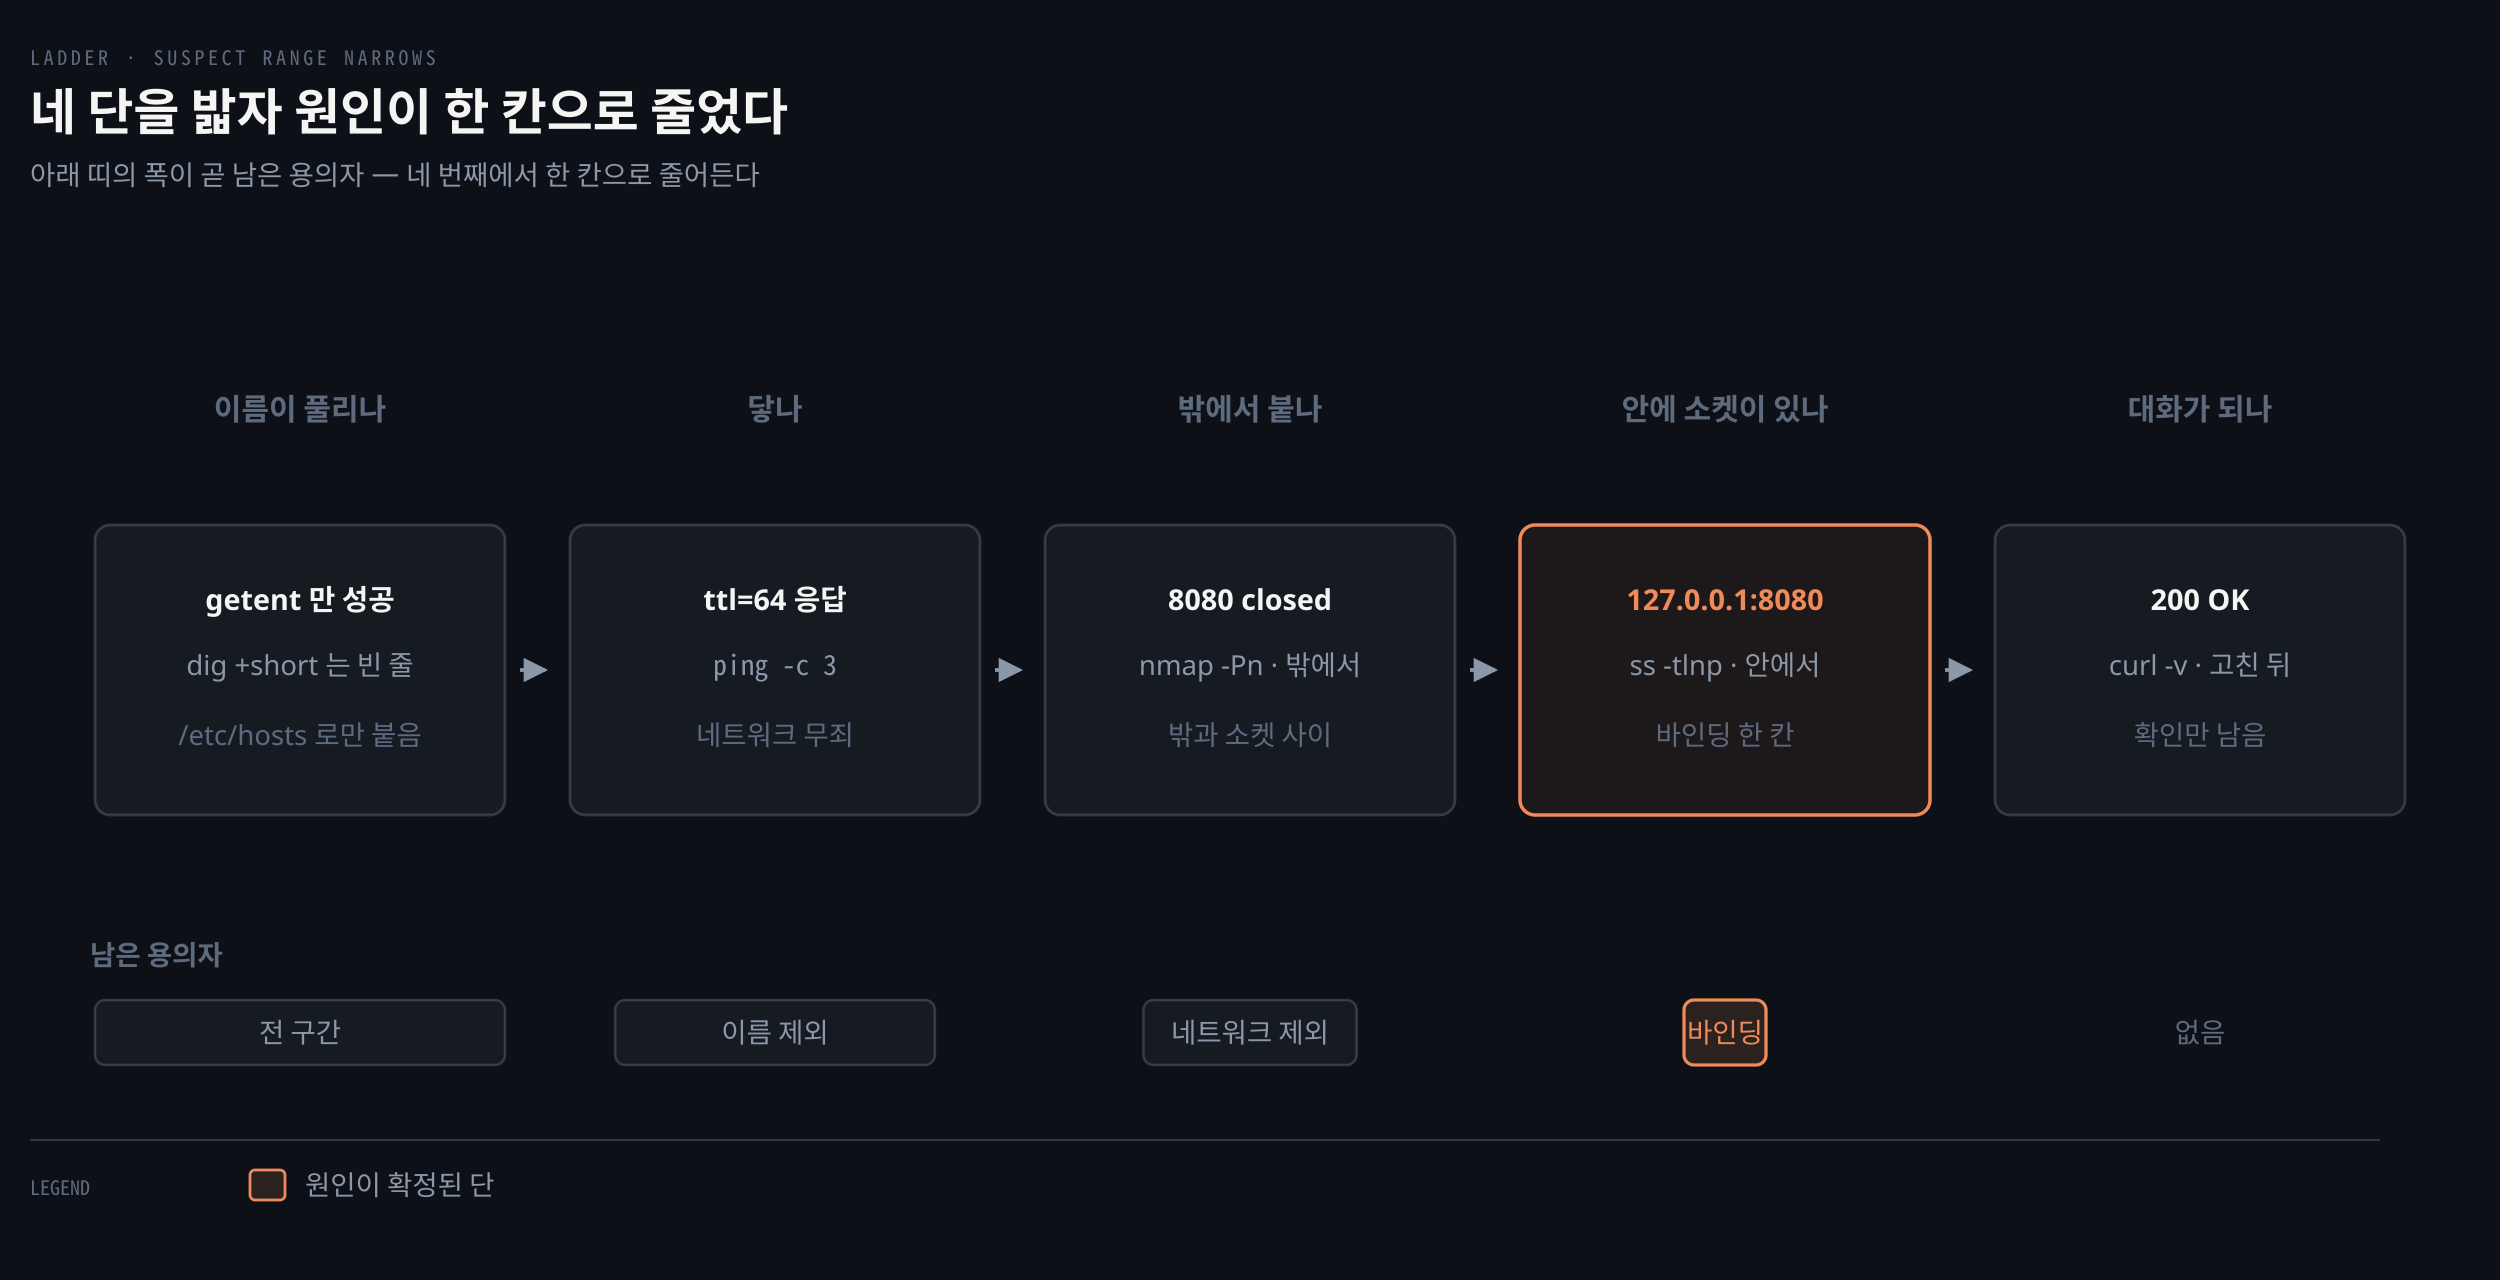
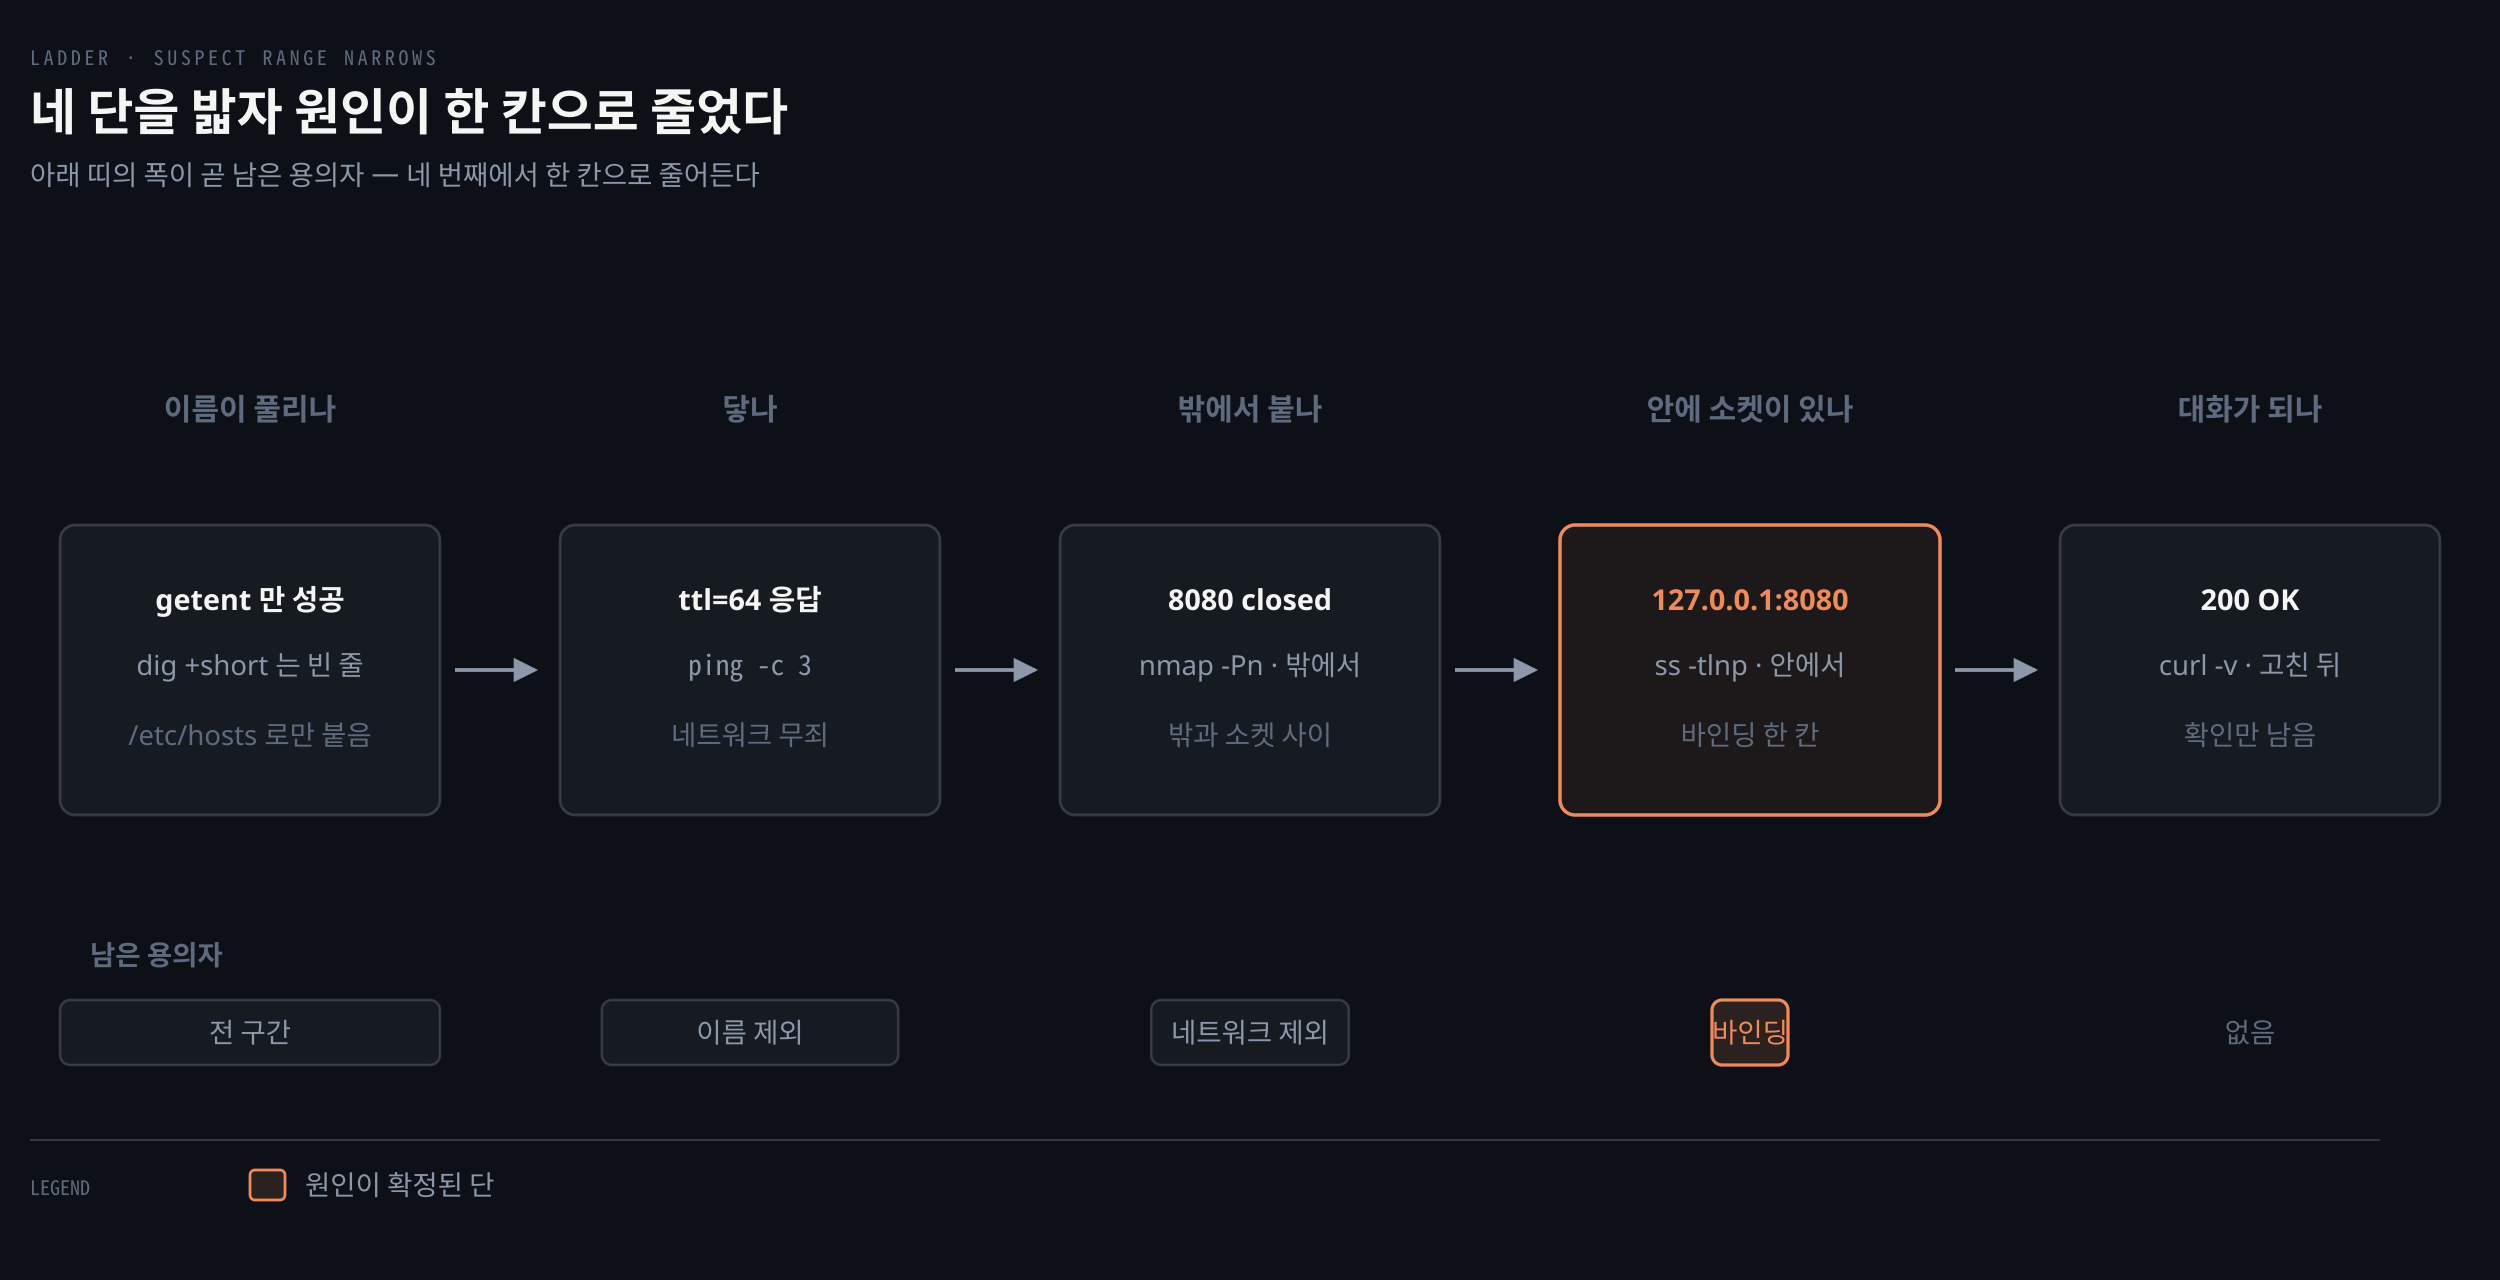
<svg xmlns="http://www.w3.org/2000/svg" viewBox="0 0 1000 512" width="100%" role="img" aria-labelledby="dt dd">
  <defs>
    <marker id="ar" viewBox="0 0 8 8" refX="7" refY="4" markerWidth="6.5" markerHeight="6.5" orient="auto">
      <path d="M0 0 L8 4 L0 8 z" fill="#8B98A9" />
    </marker>
    <marker id="ok" viewBox="0 0 8 8" refX="7" refY="4" markerWidth="6.5" markerHeight="6.5" orient="auto">
      <path d="M0 0 L8 4 L0 8 z" fill="#3FB98C" />
    </marker>
    <marker id="warn" viewBox="0 0 8 8" refX="7" refY="4" markerWidth="6.5" markerHeight="6.5" orient="auto">
      <path d="M0 0 L8 4 L0 8 z" fill="#E3B341" />
    </marker>
    <marker id="bad" viewBox="0 0 8 8" refX="7" refY="4" markerWidth="6.5" markerHeight="6.5" orient="auto">
      <path d="M0 0 L8 4 L0 8 z" fill="#F0616D" />
    </marker>
    <marker id="info" viewBox="0 0 8 8" refX="7" refY="4" markerWidth="6.5" markerHeight="6.5" orient="auto">
      <path d="M0 0 L8 4 L0 8 z" fill="#6A95D8" />
    </marker>
    <marker id="acc" viewBox="0 0 8 8" refX="7" refY="4" markerWidth="6.5" markerHeight="6.5" orient="auto">
      <path d="M0 0 L8 4 L0 8 z" fill="#F08A59" />
    </marker>
    <marker id="soft" viewBox="0 0 8 8" refX="7" refY="4" markerWidth="6.5" markerHeight="6.5" orient="auto">
      <path d="M0 0 L8 4 L0 8 z" fill="#5E6B7E" />
    </marker>
  </defs>
  <rect width="1000" height="512" fill="#0D1117" />
  <text x="12" y="26" font-family="'Geist Mono','Noto Sans Mono CJK KR',monospace" font-size="8" letter-spacing="0.18em" fill="#5E6B7E">LADDER · SUSPECT RANGE NARROWS</text>
  <text x="12" y="52" font-family="'Geist','Apple SD Gothic Neo','Noto Sans KR','Malgun Gothic',sans-serif" font-size="20" font-weight="600" fill="#F5F5F3">네 단을 밟자 원인이 한 칸으로 줄었다</text>
  <text x="12" y="74" font-family="'Geist','Apple SD Gothic Neo','Noto Sans KR','Malgun Gothic',sans-serif" font-size="11" fill="#8B98A9">아래 띠의 폭이 곧 남은 용의자 — 네 번째에서 한 칸으로 줄어든다</text>
-   <text x="120" y="168" text-anchor="middle" font-family="'Geist','Apple SD Gothic Neo','Noto Sans KR','Malgun Gothic',sans-serif" font-size="12" font-weight="600" fill="#5E6B7E">이름이 풀리나</text>
-   <text x="310" y="168" text-anchor="middle" font-family="'Geist','Apple SD Gothic Neo','Noto Sans KR','Malgun Gothic',sans-serif" font-size="12" font-weight="600" fill="#5E6B7E">닿나</text>
+   <text x="100" y="168" text-anchor="middle" font-family="'Geist','Apple SD Gothic Neo','Noto Sans KR','Malgun Gothic',sans-serif" font-size="12" font-weight="600" fill="#5E6B7E">이름이 풀리나</text>
+   <text x="300" y="168" text-anchor="middle" font-family="'Geist','Apple SD Gothic Neo','Noto Sans KR','Malgun Gothic',sans-serif" font-size="12" font-weight="600" fill="#5E6B7E">닿나</text>
  <text x="500" y="168" text-anchor="middle" font-family="'Geist','Apple SD Gothic Neo','Noto Sans KR','Malgun Gothic',sans-serif" font-size="12" font-weight="600" fill="#5E6B7E">밖에서 붙나</text>
-   <text x="690" y="168" text-anchor="middle" font-family="'Geist','Apple SD Gothic Neo','Noto Sans KR','Malgun Gothic',sans-serif" font-size="12" font-weight="600" fill="#5E6B7E">안에 소켓이 있나</text>
-   <text x="880" y="168" text-anchor="middle" font-family="'Geist','Apple SD Gothic Neo','Noto Sans KR','Malgun Gothic',sans-serif" font-size="12" font-weight="600" fill="#5E6B7E">대화가 되나</text>
-   <rect x="38" y="210" width="164" height="116" rx="6" fill="#161B22" stroke="rgba(191,192,192,0.22)" stroke-width="1.1" />
-   <text x="120" y="244" text-anchor="middle" font-family="'Geist','Apple SD Gothic Neo','Noto Sans KR','Malgun Gothic',sans-serif" font-size="11.5" font-weight="600" fill="#F5F5F3">getent 만 성공</text>
-   <text x="120" y="270" text-anchor="middle" font-family="'Geist','Apple SD Gothic Neo','Noto Sans KR','Malgun Gothic',sans-serif" font-size="11" font-weight="400" fill="#8B98A9">dig +short 는 빈 줄</text>
-   <text x="120" y="298" text-anchor="middle" font-family="'Geist','Apple SD Gothic Neo','Noto Sans KR','Malgun Gothic',sans-serif" font-size="11" font-weight="400" fill="#5E6B7E">/etc/hosts 로만 붙음</text>
-   <rect x="228" y="210" width="164" height="116" rx="6" fill="#161B22" stroke="rgba(191,192,192,0.22)" stroke-width="1.1" />
-   <text x="310" y="244" text-anchor="middle" font-family="'Geist','Apple SD Gothic Neo','Noto Sans KR','Malgun Gothic',sans-serif" font-size="11.5" font-weight="600" fill="#F5F5F3">ttl=64 응답</text>
-   <text x="310" y="270" text-anchor="middle" font-family="'Geist Mono','Noto Sans Mono CJK KR',monospace" font-size="11" font-weight="400" fill="#8B98A9">ping -c 3</text>
-   <text x="310" y="298" text-anchor="middle" font-family="'Geist','Apple SD Gothic Neo','Noto Sans KR','Malgun Gothic',sans-serif" font-size="11" font-weight="400" fill="#5E6B7E">네트워크 무죄</text>
-   <rect x="418" y="210" width="164" height="116" rx="6" fill="#161B22" stroke="rgba(191,192,192,0.22)" stroke-width="1.1" />
+   <text x="700" y="168" text-anchor="middle" font-family="'Geist','Apple SD Gothic Neo','Noto Sans KR','Malgun Gothic',sans-serif" font-size="12" font-weight="600" fill="#5E6B7E">안에 소켓이 있나</text>
+   <text x="900" y="168" text-anchor="middle" font-family="'Geist','Apple SD Gothic Neo','Noto Sans KR','Malgun Gothic',sans-serif" font-size="12" font-weight="600" fill="#5E6B7E">대화가 되나</text>
+   <rect x="24" y="210" width="152" height="116" rx="6" fill="#161B22" stroke="rgba(191,192,192,0.22)" stroke-width="1.1" />
+   <text x="100" y="244" text-anchor="middle" font-family="'Geist','Apple SD Gothic Neo','Noto Sans KR','Malgun Gothic',sans-serif" font-size="11.5" font-weight="600" fill="#F5F5F3">getent 만 성공</text>
+   <text x="100" y="270" text-anchor="middle" font-family="'Geist','Apple SD Gothic Neo','Noto Sans KR','Malgun Gothic',sans-serif" font-size="11" font-weight="400" fill="#8B98A9">dig +short 는 빈 줄</text>
+   <text x="100" y="298" text-anchor="middle" font-family="'Geist','Apple SD Gothic Neo','Noto Sans KR','Malgun Gothic',sans-serif" font-size="11" font-weight="400" fill="#5E6B7E">/etc/hosts 로만 붙음</text>
+   <rect x="224" y="210" width="152" height="116" rx="6" fill="#161B22" stroke="rgba(191,192,192,0.22)" stroke-width="1.1" />
+   <text x="300" y="244" text-anchor="middle" font-family="'Geist','Apple SD Gothic Neo','Noto Sans KR','Malgun Gothic',sans-serif" font-size="11.5" font-weight="600" fill="#F5F5F3">ttl=64 응답</text>
+   <text x="300" y="270" text-anchor="middle" font-family="'Geist Mono','Noto Sans Mono CJK KR',monospace" font-size="11" font-weight="400" fill="#8B98A9">ping -c 3</text>
+   <text x="300" y="298" text-anchor="middle" font-family="'Geist','Apple SD Gothic Neo','Noto Sans KR','Malgun Gothic',sans-serif" font-size="11" font-weight="400" fill="#5E6B7E">네트워크 무죄</text>
+   <rect x="424" y="210" width="152" height="116" rx="6" fill="#161B22" stroke="rgba(191,192,192,0.22)" stroke-width="1.1" />
  <text x="500" y="244" text-anchor="middle" font-family="'Geist','Apple SD Gothic Neo','Noto Sans KR','Malgun Gothic',sans-serif" font-size="11.5" font-weight="600" fill="#F5F5F3">8080 closed</text>
  <text x="500" y="270" text-anchor="middle" font-family="'Geist','Apple SD Gothic Neo','Noto Sans KR','Malgun Gothic',sans-serif" font-size="11" font-weight="400" fill="#8B98A9">nmap -Pn · 밖에서</text>
  <text x="500" y="298" text-anchor="middle" font-family="'Geist','Apple SD Gothic Neo','Noto Sans KR','Malgun Gothic',sans-serif" font-size="11" font-weight="400" fill="#5E6B7E">밖과 소켓 사이</text>
-   <rect x="608" y="210" width="164" height="116" rx="6" fill="#F08A5912" stroke="#F08A59" stroke-width="1.4" />
-   <text x="690" y="244" text-anchor="middle" font-family="'Geist','Apple SD Gothic Neo','Noto Sans KR','Malgun Gothic',sans-serif" font-size="11.5" font-weight="600" fill="#F08A59">127.0.0.1:8080</text>
-   <text x="690" y="270" text-anchor="middle" font-family="'Geist','Apple SD Gothic Neo','Noto Sans KR','Malgun Gothic',sans-serif" font-size="11" font-weight="400" fill="#8B98A9">ss -tlnp · 안에서</text>
-   <text x="690" y="298" text-anchor="middle" font-family="'Geist','Apple SD Gothic Neo','Noto Sans KR','Malgun Gothic',sans-serif" font-size="11" font-weight="400" fill="#5E6B7E">바인딩 한 칸</text>
-   <rect x="798" y="210" width="164" height="116" rx="6" fill="#161B22" stroke="rgba(191,192,192,0.22)" stroke-width="1.1" />
-   <text x="880" y="244" text-anchor="middle" font-family="'Geist','Apple SD Gothic Neo','Noto Sans KR','Malgun Gothic',sans-serif" font-size="11.5" font-weight="600" fill="#F5F5F3">200 OK</text>
-   <text x="880" y="270" text-anchor="middle" font-family="'Geist','Apple SD Gothic Neo','Noto Sans KR','Malgun Gothic',sans-serif" font-size="11" font-weight="400" fill="#8B98A9">curl -v · 고친 뒤</text>
-   <text x="880" y="298" text-anchor="middle" font-family="'Geist','Apple SD Gothic Neo','Noto Sans KR','Malgun Gothic',sans-serif" font-size="11" font-weight="400" fill="#5E6B7E">확인만 남음</text>
-   <path d="M 208 268 L 218 268" fill="none" stroke="#8B98A9" stroke-width="1.5" marker-end="url(#ar)" />
-   <text x="215" y="252" text-anchor="middle" font-family="'Geist','Apple SD Gothic Neo','Noto Sans KR','Malgun Gothic',sans-serif" font-size="11" font-weight="400" fill="#8B98A9" />
-   <path d="M 398 268 L 408 268" fill="none" stroke="#8B98A9" stroke-width="1.5" marker-end="url(#ar)" />
-   <text x="405" y="252" text-anchor="middle" font-family="'Geist','Apple SD Gothic Neo','Noto Sans KR','Malgun Gothic',sans-serif" font-size="11" font-weight="400" fill="#8B98A9" />
-   <path d="M 588 268 L 598 268" fill="none" stroke="#8B98A9" stroke-width="1.5" marker-end="url(#ar)" />
-   <text x="595" y="252" text-anchor="middle" font-family="'Geist','Apple SD Gothic Neo','Noto Sans KR','Malgun Gothic',sans-serif" font-size="11" font-weight="400" fill="#8B98A9" />
-   <path d="M 778 268 L 788 268" fill="none" stroke="#8B98A9" stroke-width="1.5" marker-end="url(#ar)" />
-   <text x="785" y="252" text-anchor="middle" font-family="'Geist','Apple SD Gothic Neo','Noto Sans KR','Malgun Gothic',sans-serif" font-size="11" font-weight="400" fill="#8B98A9" />
+   <rect x="624" y="210" width="152" height="116" rx="6" fill="#F08A5912" stroke="#F08A59" stroke-width="1.4" />
+   <text x="700" y="244" text-anchor="middle" font-family="'Geist','Apple SD Gothic Neo','Noto Sans KR','Malgun Gothic',sans-serif" font-size="11.5" font-weight="600" fill="#F08A59">127.0.0.1:8080</text>
+   <text x="700" y="270" text-anchor="middle" font-family="'Geist','Apple SD Gothic Neo','Noto Sans KR','Malgun Gothic',sans-serif" font-size="11" font-weight="400" fill="#8B98A9">ss -tlnp · 안에서</text>
+   <text x="700" y="298" text-anchor="middle" font-family="'Geist','Apple SD Gothic Neo','Noto Sans KR','Malgun Gothic',sans-serif" font-size="11" font-weight="400" fill="#5E6B7E">바인딩 한 칸</text>
+   <rect x="824" y="210" width="152" height="116" rx="6" fill="#161B22" stroke="rgba(191,192,192,0.22)" stroke-width="1.1" />
+   <text x="900" y="244" text-anchor="middle" font-family="'Geist','Apple SD Gothic Neo','Noto Sans KR','Malgun Gothic',sans-serif" font-size="11.5" font-weight="600" fill="#F5F5F3">200 OK</text>
+   <text x="900" y="270" text-anchor="middle" font-family="'Geist','Apple SD Gothic Neo','Noto Sans KR','Malgun Gothic',sans-serif" font-size="11" font-weight="400" fill="#8B98A9">curl -v · 고친 뒤</text>
+   <text x="900" y="298" text-anchor="middle" font-family="'Geist','Apple SD Gothic Neo','Noto Sans KR','Malgun Gothic',sans-serif" font-size="11" font-weight="400" fill="#5E6B7E">확인만 남음</text>
+   <path d="M 182 268 L 214 268" fill="none" stroke="#8B98A9" stroke-width="1.5" marker-end="url(#ar)" />
+   <text x="200" y="252" text-anchor="middle" font-family="'Geist','Apple SD Gothic Neo','Noto Sans KR','Malgun Gothic',sans-serif" font-size="11" font-weight="400" fill="#8B98A9" />
+   <path d="M 382 268 L 414 268" fill="none" stroke="#8B98A9" stroke-width="1.5" marker-end="url(#ar)" />
+   <text x="400" y="252" text-anchor="middle" font-family="'Geist','Apple SD Gothic Neo','Noto Sans KR','Malgun Gothic',sans-serif" font-size="11" font-weight="400" fill="#8B98A9" />
+   <path d="M 582 268 L 614 268" fill="none" stroke="#8B98A9" stroke-width="1.5" marker-end="url(#ar)" />
+   <text x="600" y="252" text-anchor="middle" font-family="'Geist','Apple SD Gothic Neo','Noto Sans KR','Malgun Gothic',sans-serif" font-size="11" font-weight="400" fill="#8B98A9" />
+   <path d="M 782 268 L 814 268" fill="none" stroke="#8B98A9" stroke-width="1.5" marker-end="url(#ar)" />
+   <text x="800" y="252" text-anchor="middle" font-family="'Geist','Apple SD Gothic Neo','Noto Sans KR','Malgun Gothic',sans-serif" font-size="11" font-weight="400" fill="#8B98A9" />
  <text x="36" y="386" text-anchor="start" font-family="'Geist','Apple SD Gothic Neo','Noto Sans KR','Malgun Gothic',sans-serif" font-size="11" font-weight="600" fill="#5E6B7E">남은 용의자</text>
-   <rect x="38.0" y="400" width="164.0" height="26" rx="4" fill="#161B22" stroke="rgba(191,192,192,0.22)" stroke-width="1.0" />
-   <text x="120" y="417" text-anchor="middle" font-family="'Geist','Apple SD Gothic Neo','Noto Sans KR','Malgun Gothic',sans-serif" font-size="11" font-weight="400" fill="#8B98A9">전 구간</text>
-   <rect x="246.04" y="400" width="127.92" height="26" rx="4" fill="#161B22" stroke="rgba(191,192,192,0.22)" stroke-width="1.0" />
-   <text x="310" y="417" text-anchor="middle" font-family="'Geist','Apple SD Gothic Neo','Noto Sans KR','Malgun Gothic',sans-serif" font-size="11" font-weight="400" fill="#8B98A9">이름 제외</text>
-   <rect x="457.36" y="400" width="85.28" height="26" rx="4" fill="#161B22" stroke="rgba(191,192,192,0.22)" stroke-width="1.0" />
+   <rect x="24.0" y="400" width="152.0" height="26" rx="4" fill="#161B22" stroke="rgba(191,192,192,0.22)" stroke-width="1.0" />
+   <text x="100" y="417" text-anchor="middle" font-family="'Geist','Apple SD Gothic Neo','Noto Sans KR','Malgun Gothic',sans-serif" font-size="11" font-weight="400" fill="#8B98A9">전 구간</text>
+   <rect x="240.72" y="400" width="118.56" height="26" rx="4" fill="#161B22" stroke="rgba(191,192,192,0.22)" stroke-width="1.0" />
+   <text x="300" y="417" text-anchor="middle" font-family="'Geist','Apple SD Gothic Neo','Noto Sans KR','Malgun Gothic',sans-serif" font-size="11" font-weight="400" fill="#8B98A9">이름 제외</text>
+   <rect x="460.48" y="400" width="79.04" height="26" rx="4" fill="#161B22" stroke="rgba(191,192,192,0.22)" stroke-width="1.0" />
  <text x="500" y="417" text-anchor="middle" font-family="'Geist','Apple SD Gothic Neo','Noto Sans KR','Malgun Gothic',sans-serif" font-size="11" font-weight="400" fill="#8B98A9">네트워크 제외</text>
-   <rect x="673.6" y="400" width="32.8" height="26" rx="4" fill="#F08A5922" stroke="#F08A59" stroke-width="1.3" />
-   <text x="690" y="417" text-anchor="middle" font-family="'Geist','Apple SD Gothic Neo','Noto Sans KR','Malgun Gothic',sans-serif" font-size="11" font-weight="400" fill="#F08A59">바인딩</text>
-   <text x="880" y="417" text-anchor="middle" font-family="'Geist','Apple SD Gothic Neo','Noto Sans KR','Malgun Gothic',sans-serif" font-size="11" font-weight="400" fill="#5E6B7E">없음</text>
+   <rect x="684.8" y="400" width="30.4" height="26" rx="4" fill="#F08A5922" stroke="#F08A59" stroke-width="1.3" />
+   <text x="700" y="417" text-anchor="middle" font-family="'Geist','Apple SD Gothic Neo','Noto Sans KR','Malgun Gothic',sans-serif" font-size="11" font-weight="400" fill="#F08A59">바인딩</text>
+   <text x="900" y="417" text-anchor="middle" font-family="'Geist','Apple SD Gothic Neo','Noto Sans KR','Malgun Gothic',sans-serif" font-size="11" font-weight="400" fill="#5E6B7E">없음</text>
  <line x1="12" y1="456" x2="952" y2="456" stroke="rgba(191,192,192,0.22)" stroke-width="0.8" />
  <text x="12" y="478" text-anchor="start" font-family="'Geist Mono','Noto Sans Mono CJK KR',monospace" font-size="8" font-weight="400" fill="#5E6B7E">LEGEND</text>
  <rect x="100" y="468" width="14" height="12" rx="2" fill="#F08A5922" stroke="#F08A59" stroke-width="1.1" />
  <text x="122" y="478" text-anchor="start" font-family="'Geist','Apple SD Gothic Neo','Noto Sans KR','Malgun Gothic',sans-serif" font-size="11" font-weight="400" fill="#8B98A9">원인이 확정된 단</text>
</svg>
